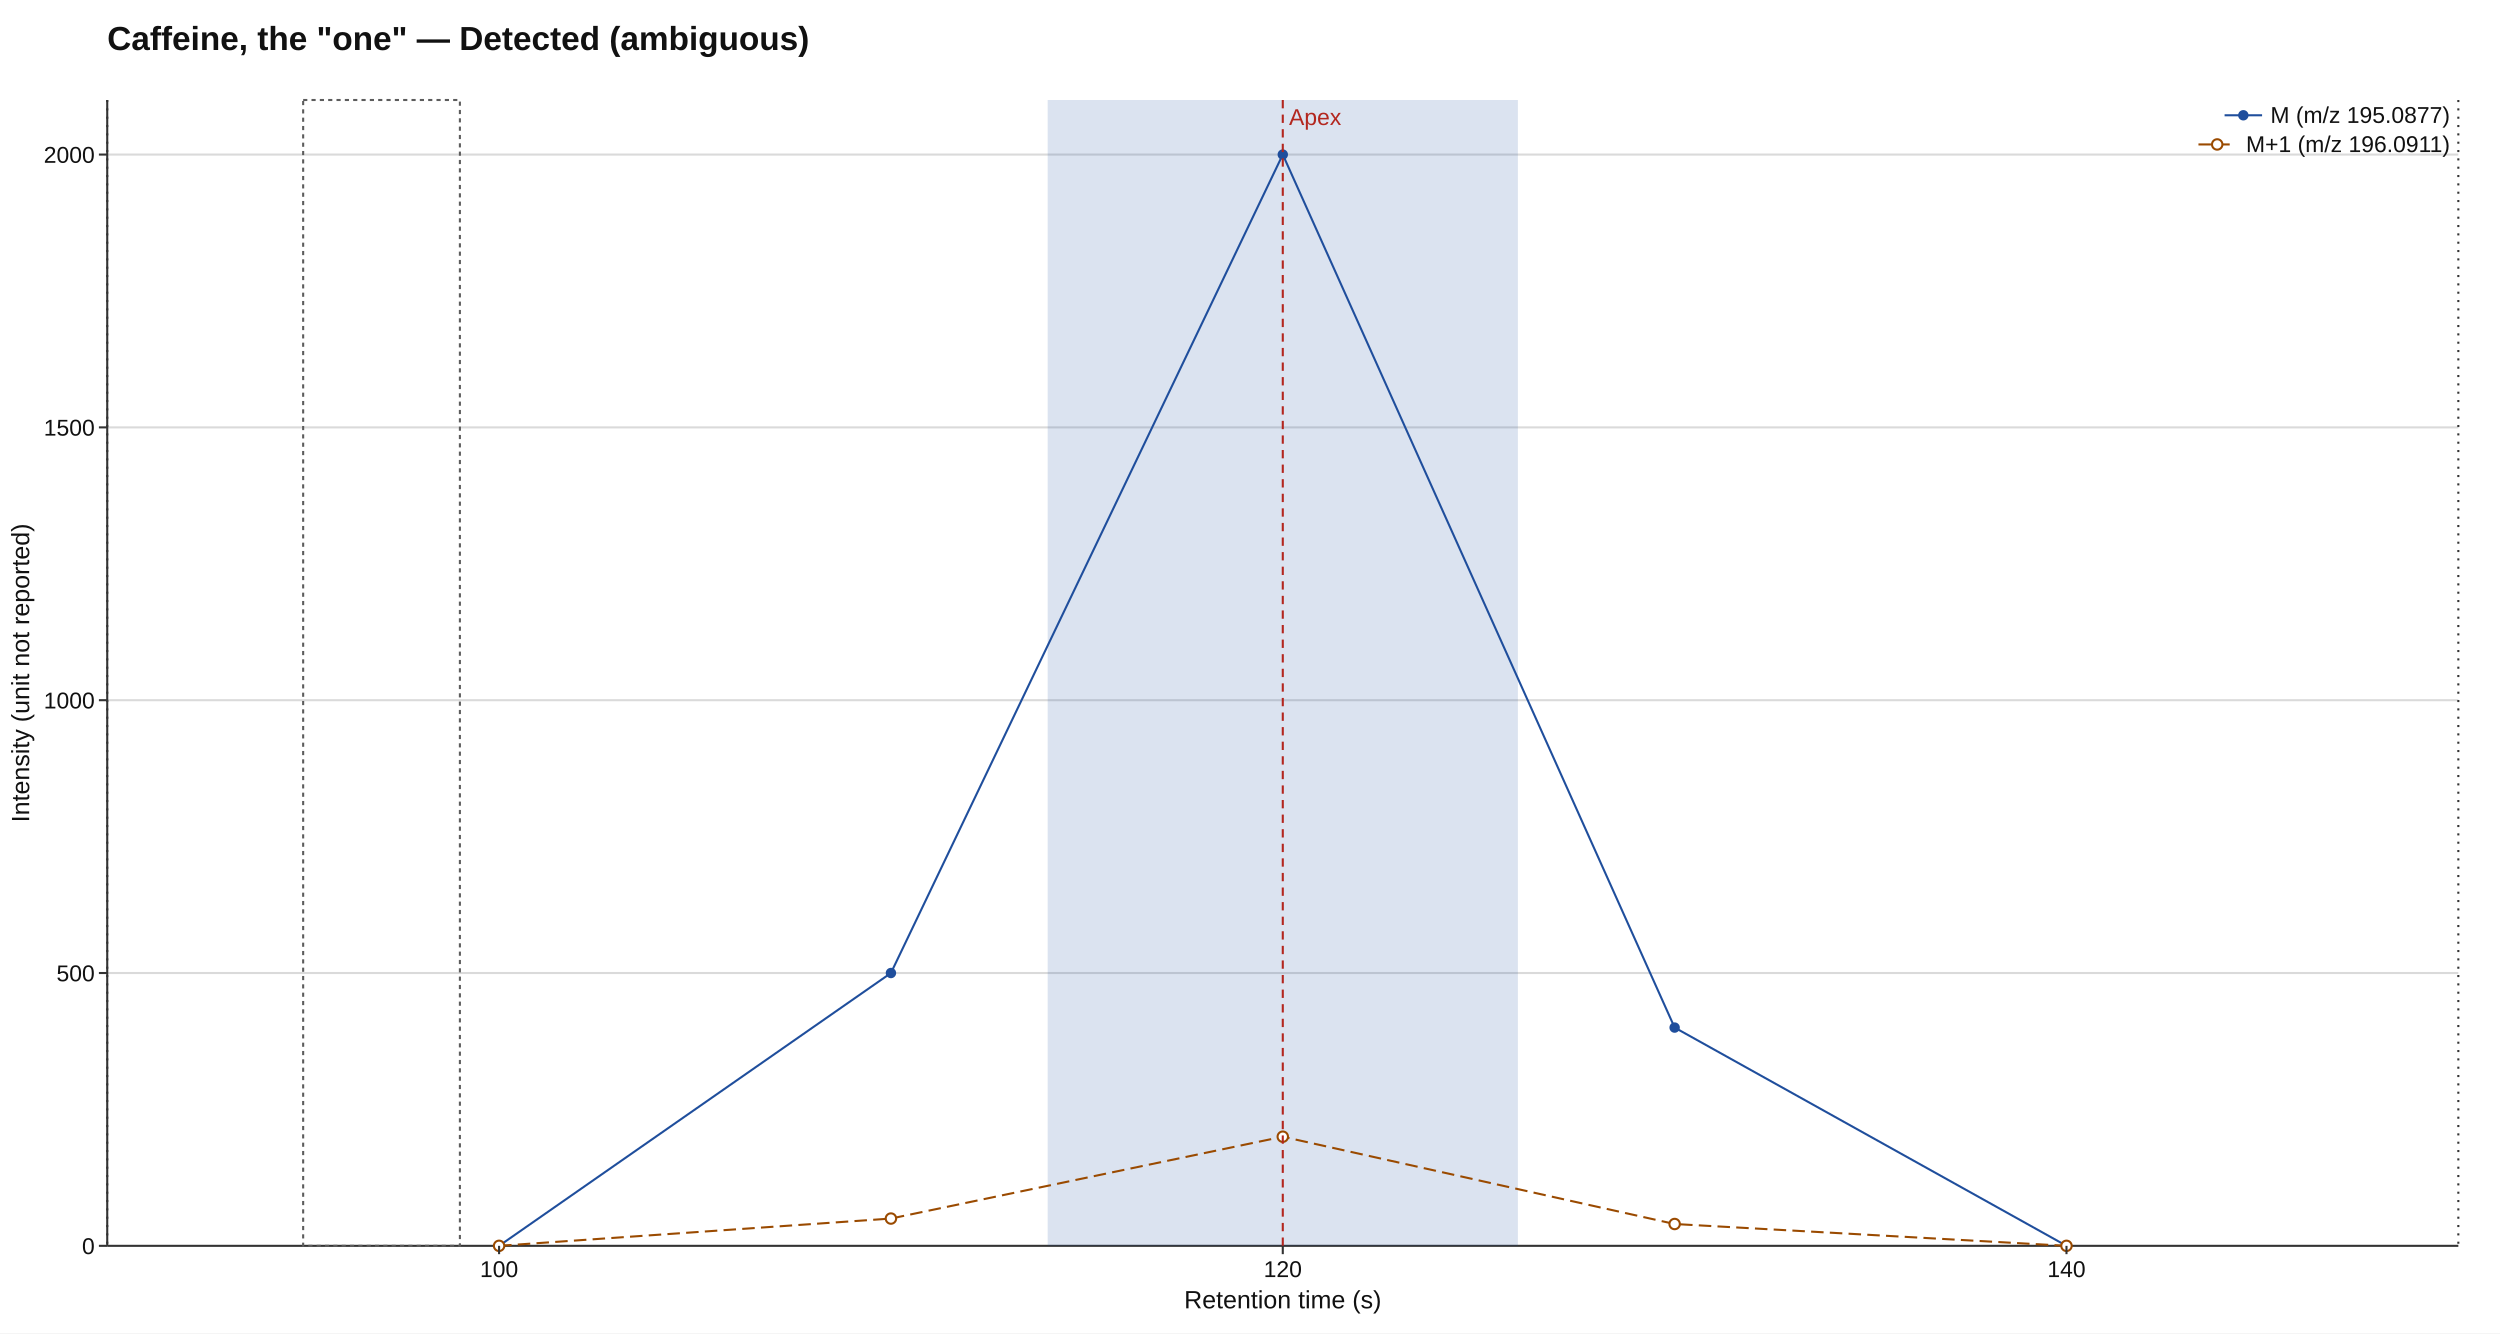
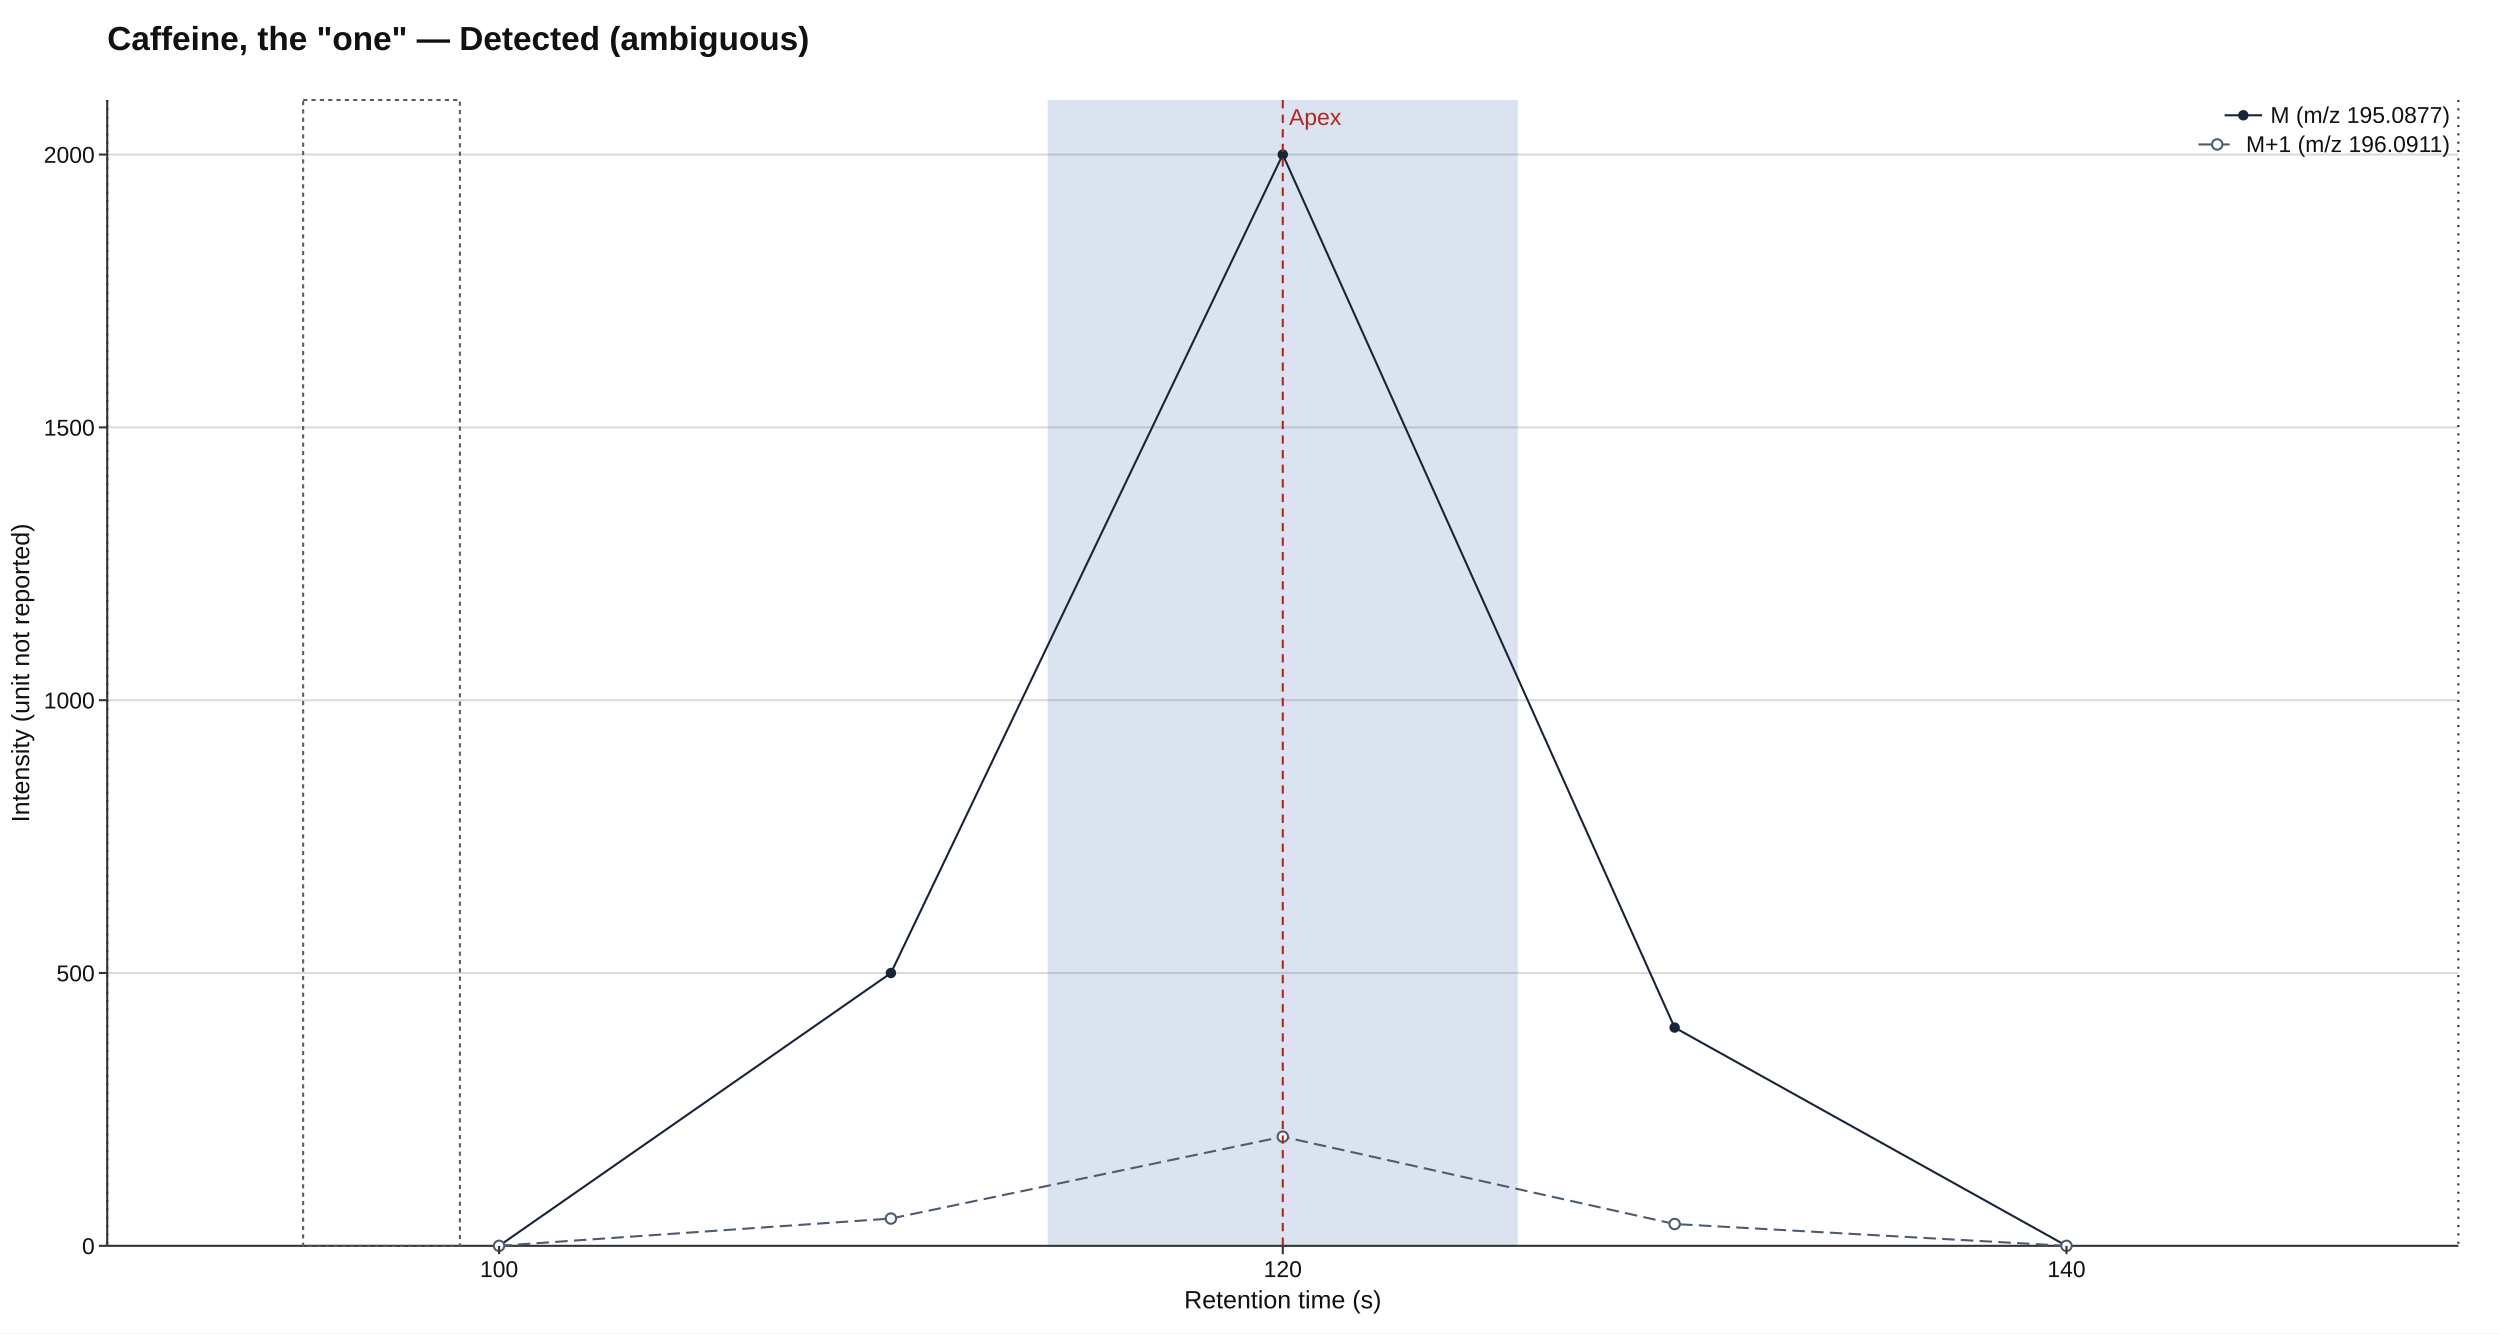
<svg xmlns="http://www.w3.org/2000/svg" width="1200.000" height="640.000" viewBox="0 0 1200.000 640.000" role="img">
  <rect x="0" y="0" width="1200.000" height="640.000" fill="#ffffff" />
  <text x="51.471" y="24.000" fill="#111111" font-family="Arial, 'Liberation Sans', Helvetica, sans-serif" font-size="16.000" font-weight="700" xml:space="preserve">Caffeine, the "one" — Detected (ambiguous)</text>
  <line x1="51.471" y1="467.048" x2="1180.000" y2="467.048" stroke="#333333" stroke-width="1.000" stroke-opacity="0.18" />
  <line x1="51.471" y1="336.095" x2="1180.000" y2="336.095" stroke="#333333" stroke-width="1.000" stroke-opacity="0.18" />
  <line x1="51.471" y1="205.143" x2="1180.000" y2="205.143" stroke="#333333" stroke-width="1.000" stroke-opacity="0.18" />
  <line x1="51.471" y1="74.190" x2="1180.000" y2="74.190" stroke="#333333" stroke-width="1.000" stroke-opacity="0.18" />
  <line x1="51.471" y1="598.000" x2="1180.000" y2="598.000" stroke="#333333" stroke-width="1.000" />
  <line x1="51.471" y1="48.000" x2="51.471" y2="598.000" stroke="#333333" stroke-width="1.000" />
  <line x1="51.471" y1="48.000" x2="51.471" y2="598.000" stroke="#333333" stroke-width="1.000" stroke-dasharray="1 3" />
  <line x1="1180.000" y1="48.000" x2="1180.000" y2="598.000" stroke="#333333" stroke-width="1.000" stroke-dasharray="1 3" />
  <rect x="502.882" y="48.000" width="225.706" height="550.000" fill="#1f4e9c" fill-opacity="0.16" />
  <rect x="145.515" y="48.000" width="75.235" height="550.000" fill="none" stroke="#5c5c5c" stroke-width="1.000" stroke-dasharray="2 2" />
-   <path d="M239.559 598.000L427.647 467.048L615.735 74.190L803.824 493.238L991.912 598.000" fill="none" stroke="#1f4e9c" stroke-width="1.000" />
-   <circle cx="239.559" cy="598.000" r="2.500" fill="#1f4e9c" />
-   <circle cx="427.647" cy="467.048" r="2.500" fill="#1f4e9c" />
-   <circle cx="615.735" cy="74.190" r="2.500" fill="#1f4e9c" />
-   <circle cx="803.824" cy="493.238" r="2.500" fill="#1f4e9c" />
-   <circle cx="991.912" cy="598.000" r="2.500" fill="#1f4e9c" />
-   <path d="M239.559 598.000L427.647 584.905L615.735 545.619L803.824 587.524L991.912 598.000" fill="none" stroke="#9a4a00" stroke-width="1.000" stroke-dasharray="6 3" />
-   <circle cx="239.559" cy="598.000" r="2.500" fill="#ffffff" stroke="#9a4a00" stroke-width="1.000" />
-   <circle cx="427.647" cy="584.905" r="2.500" fill="#ffffff" stroke="#9a4a00" stroke-width="1.000" />
-   <circle cx="615.735" cy="545.619" r="2.500" fill="#ffffff" stroke="#9a4a00" stroke-width="1.000" />
-   <circle cx="803.824" cy="587.524" r="2.500" fill="#ffffff" stroke="#9a4a00" stroke-width="1.000" />
-   <circle cx="991.912" cy="598.000" r="2.500" fill="#ffffff" stroke="#9a4a00" stroke-width="1.000" />
-   <line x1="1067.799" y1="55.333" x2="1085.799" y2="55.333" stroke="#1f4e9c" stroke-width="1.000" />
-   <circle cx="1076.799" cy="55.333" r="2.500" fill="#1f4e9c" />
+   <path d="M239.559 598.000L427.647 467.048L615.735 74.190L803.824 493.238L991.912 598.000" fill="none" stroke="#172337" stroke-width="1.000" />
+   <circle cx="239.559" cy="598.000" r="2.500" fill="#172337" />
+   <circle cx="427.647" cy="467.048" r="2.500" fill="#172337" />
+   <circle cx="615.735" cy="74.190" r="2.500" fill="#172337" />
+   <circle cx="803.824" cy="493.238" r="2.500" fill="#172337" />
+   <circle cx="991.912" cy="598.000" r="2.500" fill="#172337" />
+   <path d="M239.559 598.000L427.647 584.905L615.735 545.619L803.824 587.524L991.912 598.000" fill="none" stroke="#4b5b70" stroke-width="1.000" stroke-dasharray="6 3" />
+   <circle cx="239.559" cy="598.000" r="2.500" fill="#ffffff" stroke="#4b5b70" stroke-width="1.000" />
+   <circle cx="427.647" cy="584.905" r="2.500" fill="#ffffff" stroke="#4b5b70" stroke-width="1.000" />
+   <circle cx="615.735" cy="545.619" r="2.500" fill="#ffffff" stroke="#4b5b70" stroke-width="1.000" />
+   <circle cx="803.824" cy="587.524" r="2.500" fill="#ffffff" stroke="#4b5b70" stroke-width="1.000" />
+   <circle cx="991.912" cy="598.000" r="2.500" fill="#ffffff" stroke="#4b5b70" stroke-width="1.000" />
+   <line x1="1067.799" y1="55.333" x2="1085.799" y2="55.333" stroke="#172337" stroke-width="1.000" />
+   <circle cx="1076.799" cy="55.333" r="2.500" fill="#172337" />
  <text x="1176.000" y="59.000" fill="#111111" font-family="Arial, 'Liberation Sans', Helvetica, sans-serif" font-size="11.000" text-anchor="end" xml:space="preserve">M (m/z 195.0877)</text>
-   <line x1="1055.258" y1="69.333" x2="1073.258" y2="69.333" stroke="#9a4a00" stroke-width="1.000" stroke-dasharray="6 3" />
-   <circle cx="1064.258" cy="69.333" r="2.500" fill="#ffffff" stroke="#9a4a00" stroke-width="1.000" />
+   <line x1="1055.258" y1="69.333" x2="1073.258" y2="69.333" stroke="#4b5b70" stroke-width="1.000" stroke-dasharray="6 3" />
+   <circle cx="1064.258" cy="69.333" r="2.500" fill="#ffffff" stroke="#4b5b70" stroke-width="1.000" />
  <text x="1176.000" y="73.000" fill="#111111" font-family="Arial, 'Liberation Sans', Helvetica, sans-serif" font-size="11.000" text-anchor="end" xml:space="preserve">M+1 (m/z 196.0911)</text>
  <line x1="615.735" y1="48.000" x2="615.735" y2="598.000" stroke="#b3261e" stroke-width="1.000" stroke-dasharray="4 3" />
  <text x="618.735" y="60.000" fill="#b3261e" font-family="Arial, 'Liberation Sans', Helvetica, sans-serif" font-size="11.000">
    <tspan x="618.735" y="60.000" xml:space="preserve">Apex</tspan>
  </text>
  <line x1="47.471" y1="598.000" x2="51.471" y2="598.000" stroke="#333333" stroke-width="1.000" />
  <text x="45.471" y="601.960" fill="#111111" font-family="Arial, 'Liberation Sans', Helvetica, sans-serif" font-size="11.000" text-anchor="end" xml:space="preserve">0</text>
  <line x1="47.471" y1="467.048" x2="51.471" y2="467.048" stroke="#333333" stroke-width="1.000" />
  <text x="45.471" y="471.008" fill="#111111" font-family="Arial, 'Liberation Sans', Helvetica, sans-serif" font-size="11.000" text-anchor="end" xml:space="preserve">500</text>
  <line x1="47.471" y1="336.095" x2="51.471" y2="336.095" stroke="#333333" stroke-width="1.000" />
  <text x="45.471" y="340.055" fill="#111111" font-family="Arial, 'Liberation Sans', Helvetica, sans-serif" font-size="11.000" text-anchor="end" xml:space="preserve">1000</text>
  <line x1="47.471" y1="205.143" x2="51.471" y2="205.143" stroke="#333333" stroke-width="1.000" />
  <text x="45.471" y="209.103" fill="#111111" font-family="Arial, 'Liberation Sans', Helvetica, sans-serif" font-size="11.000" text-anchor="end" xml:space="preserve">1500</text>
  <line x1="47.471" y1="74.190" x2="51.471" y2="74.190" stroke="#333333" stroke-width="1.000" />
  <text x="45.471" y="78.150" fill="#111111" font-family="Arial, 'Liberation Sans', Helvetica, sans-serif" font-size="11.000" text-anchor="end" xml:space="preserve">2000</text>
  <line x1="239.559" y1="598.000" x2="239.559" y2="602.000" stroke="#333333" stroke-width="1.000" />
  <text x="239.559" y="613.000" fill="#111111" font-family="Arial, 'Liberation Sans', Helvetica, sans-serif" font-size="11.000" text-anchor="middle" xml:space="preserve">100</text>
  <line x1="615.735" y1="598.000" x2="615.735" y2="602.000" stroke="#333333" stroke-width="1.000" />
  <text x="615.735" y="613.000" fill="#111111" font-family="Arial, 'Liberation Sans', Helvetica, sans-serif" font-size="11.000" text-anchor="middle" xml:space="preserve">120</text>
  <line x1="991.912" y1="598.000" x2="991.912" y2="602.000" stroke="#333333" stroke-width="1.000" />
  <text x="991.912" y="613.000" fill="#111111" font-family="Arial, 'Liberation Sans', Helvetica, sans-serif" font-size="11.000" text-anchor="middle" xml:space="preserve">140</text>
  <text x="615.735" y="628.000" fill="#111111" font-family="Arial, 'Liberation Sans', Helvetica, sans-serif" font-size="12.000" text-anchor="middle" xml:space="preserve">Retention time (s)</text>
  <text x="14.000" y="323.000" fill="#111111" font-family="Arial, 'Liberation Sans', Helvetica, sans-serif" font-size="12.000" text-anchor="middle" transform="rotate(-90 14.000 323.000)" xml:space="preserve">Intensity (unit not reported)</text>
</svg>
